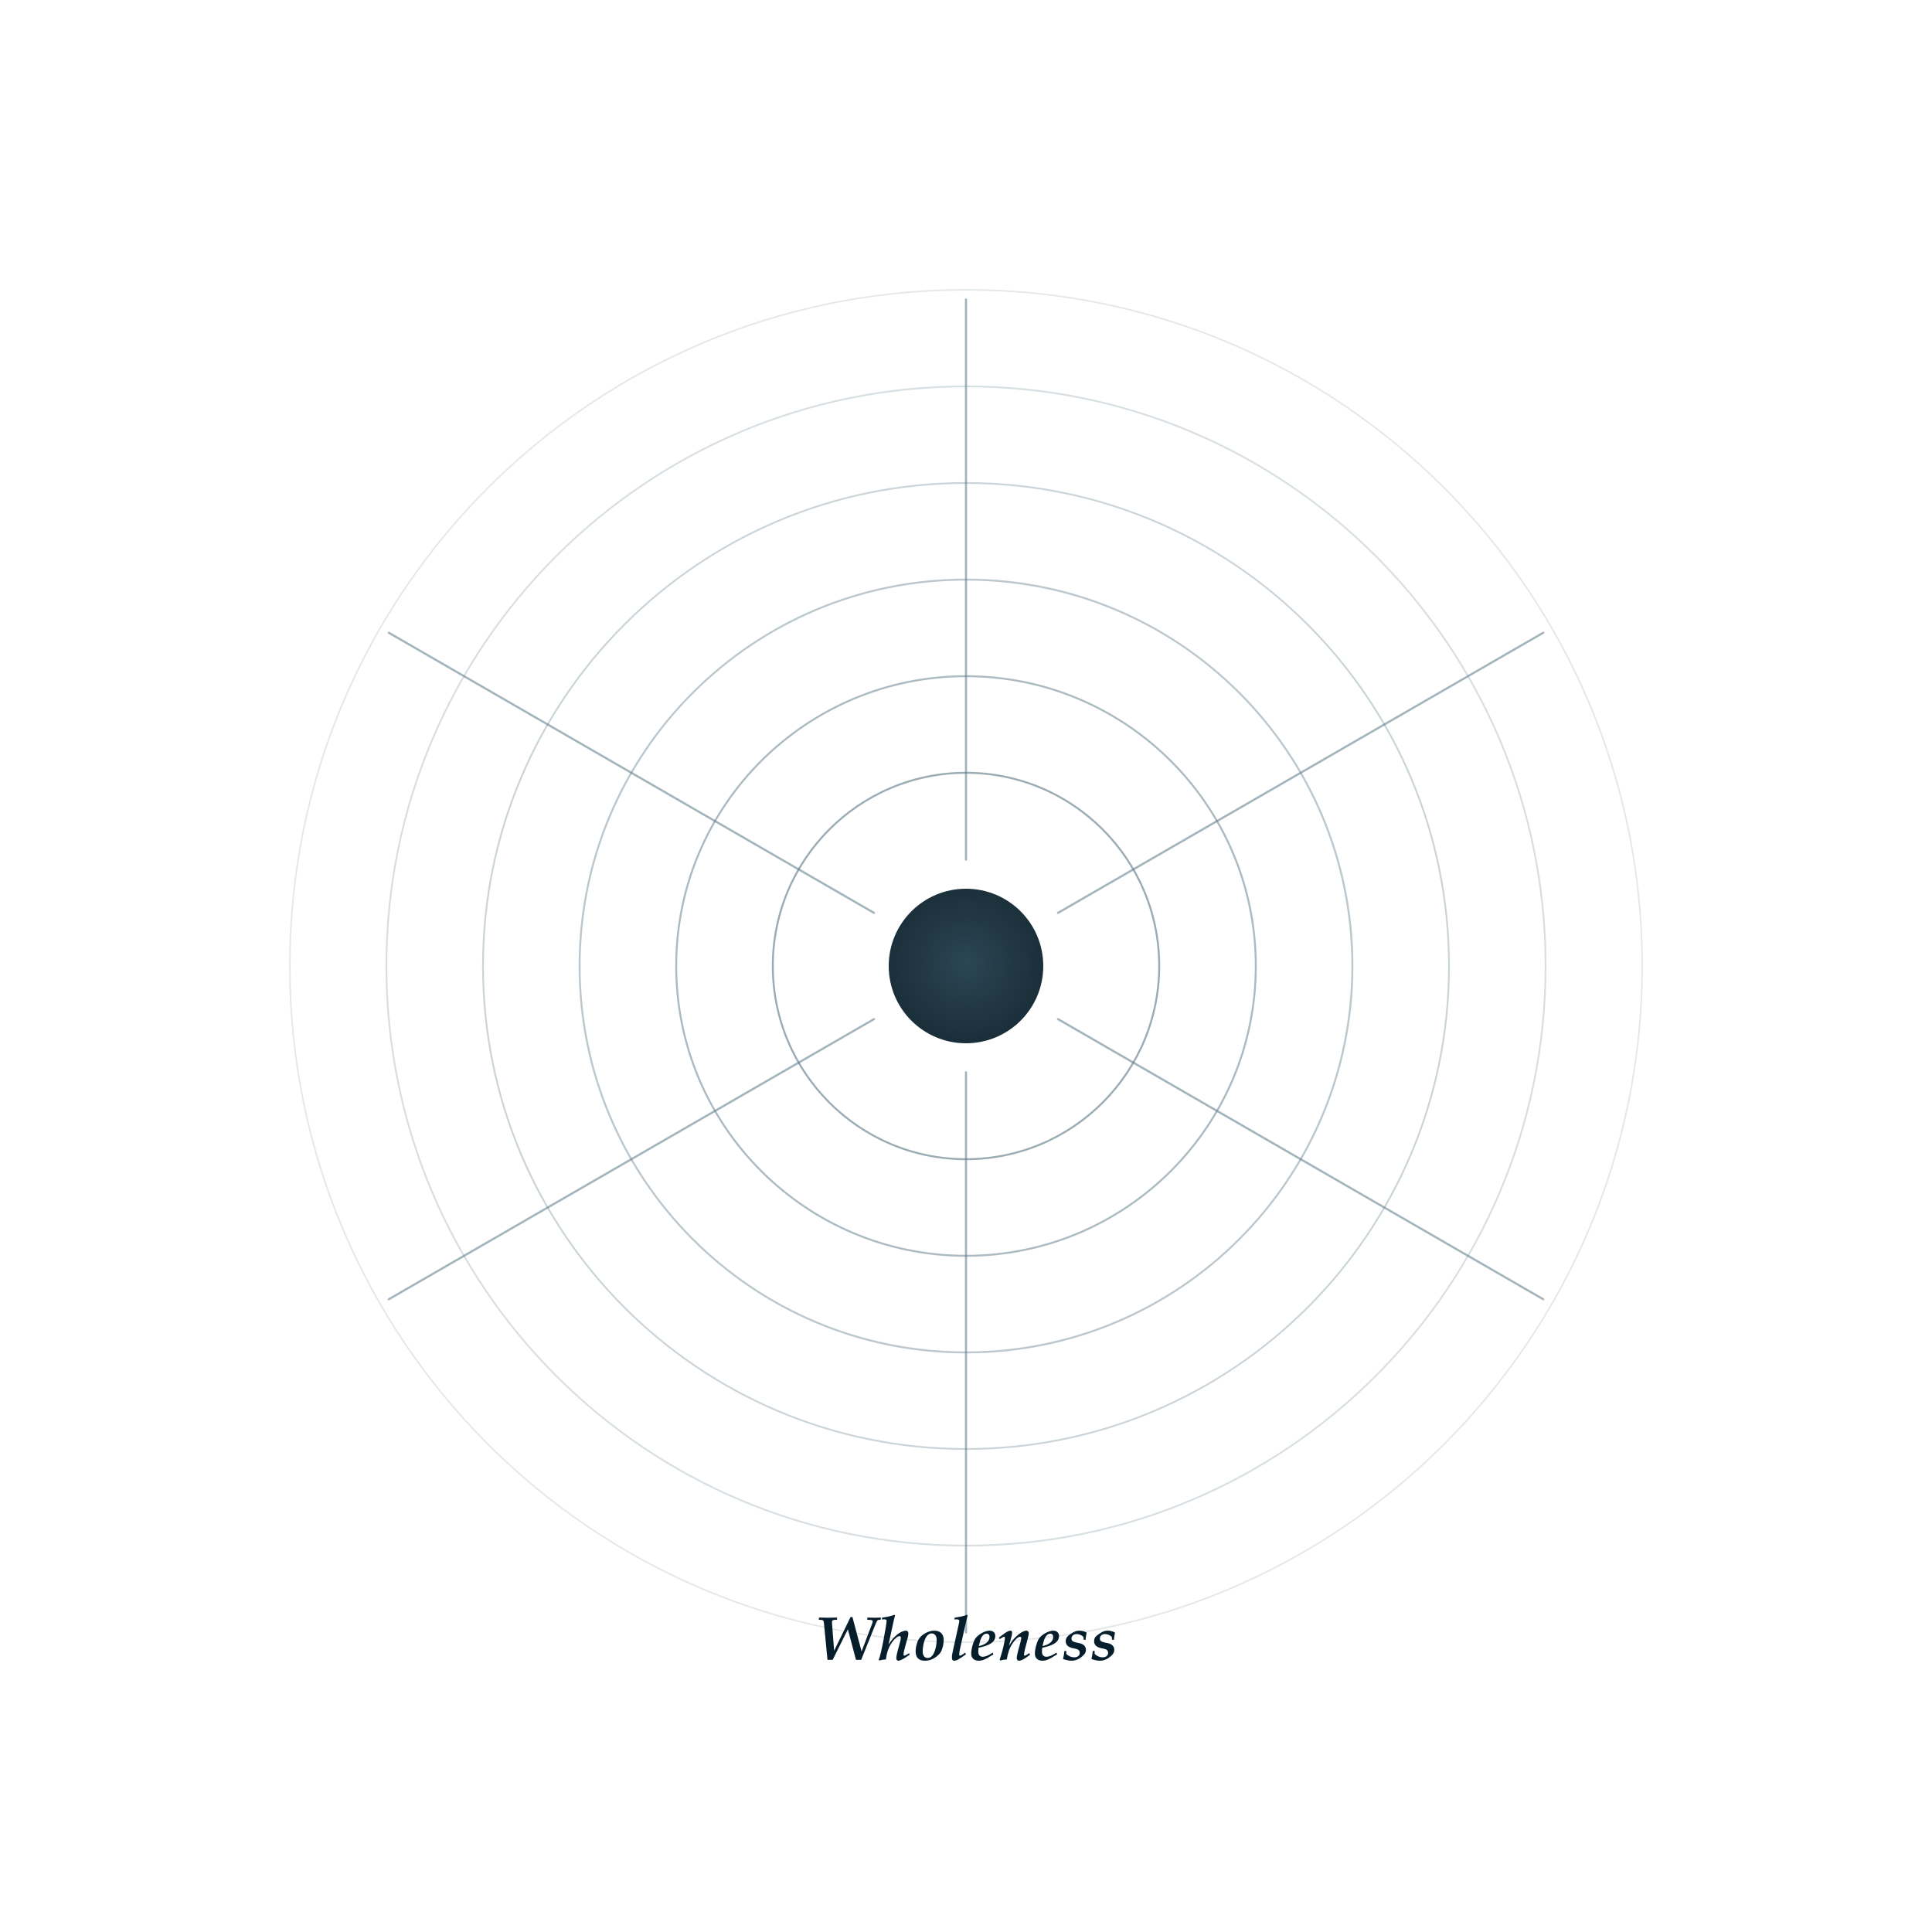
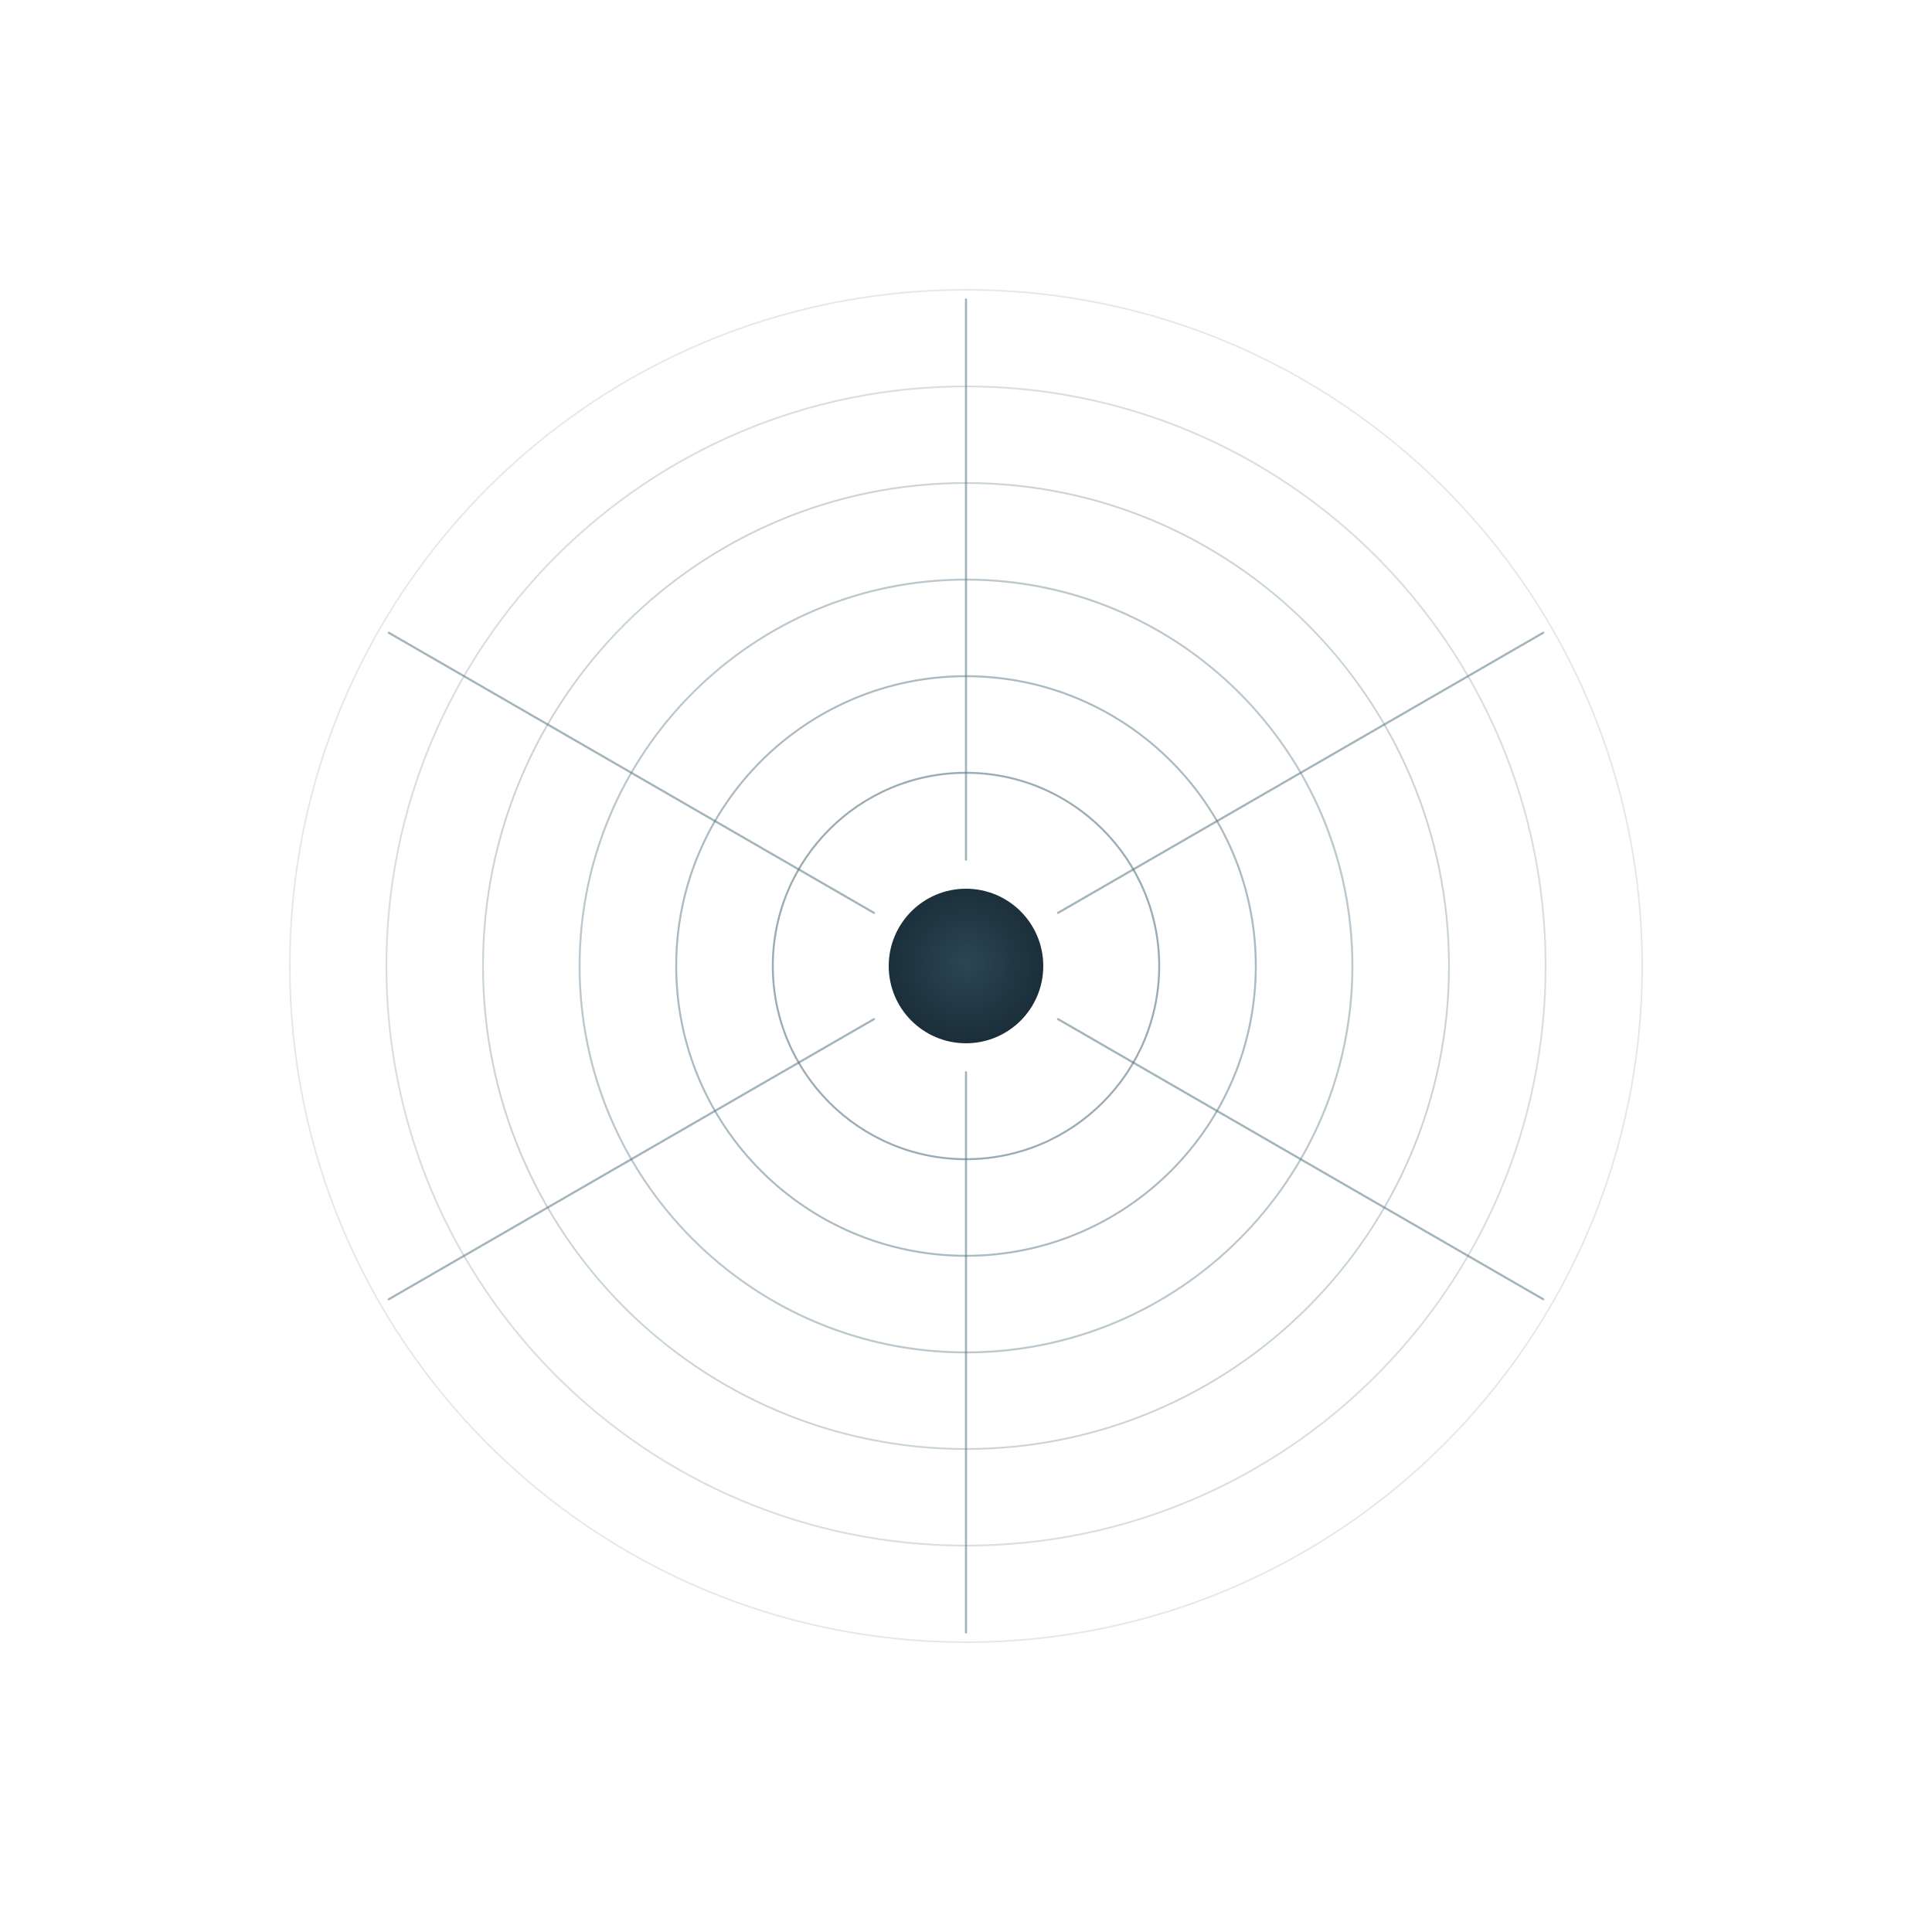
<svg xmlns="http://www.w3.org/2000/svg" viewBox="0 0 1000 1000" style="font-family: 'TeX Gyre Pagella', Palatino, serif;">
  <defs>
    <radialGradient id="kerneWhC" cx="50%" cy="48%" r="68%">
      <stop offset="0%" stop-color="#2C4654" />
      <stop offset="100%" stop-color="#142730" />
    </radialGradient>
  </defs>
  <rect width="1000" height="1000" fill="#ffffff" />
  <g fill="none" stroke-linecap="round">
    <circle cx="500" cy="500" r="100" stroke="#4B6877" stroke-width="1.0" opacity="0.55" />
    <circle cx="500" cy="500" r="150" stroke="#5A7685" stroke-width="1.0" opacity="0.5" />
    <circle cx="500" cy="500" r="200" stroke="#6B8492" stroke-width="1.0" opacity="0.45" />
    <circle cx="500" cy="500" r="250" stroke="#7C93A0" stroke-width="0.9" opacity="0.4" />
    <circle cx="500" cy="500" r="300" stroke="#8FA2AC" stroke-width="0.9" opacity="0.35" />
    <circle cx="500" cy="500" r="350" stroke="#A1B1BA" stroke-width="0.8" opacity="0.3" />
  </g>
  <g stroke="#5A7685" stroke-width="1.1" stroke-linecap="round" opacity="0.55">
    <line x1="500" y1="445" x2="500" y2="155" />
    <line x1="500" y1="445" x2="500" y2="155" transform="rotate(60 500 500)" />
    <line x1="500" y1="445" x2="500" y2="155" transform="rotate(120 500 500)" />
    <line x1="500" y1="445" x2="500" y2="155" transform="rotate(180 500 500)" />
    <line x1="500" y1="445" x2="500" y2="155" transform="rotate(240 500 500)" />
    <line x1="500" y1="445" x2="500" y2="155" transform="rotate(300 500 500)" />
  </g>
  <circle cx="500" cy="500" r="40" fill="url(#kerneWhC)" />
-   <g font-style="italic" font-weight="500" text-anchor="middle" dominant-baseline="middle" letter-spacing="0.015em" fill="#061D2B">
-     <text x="500" y="850" font-size="32" font-weight="700">Wholeness</text>
-   </g>
</svg>
